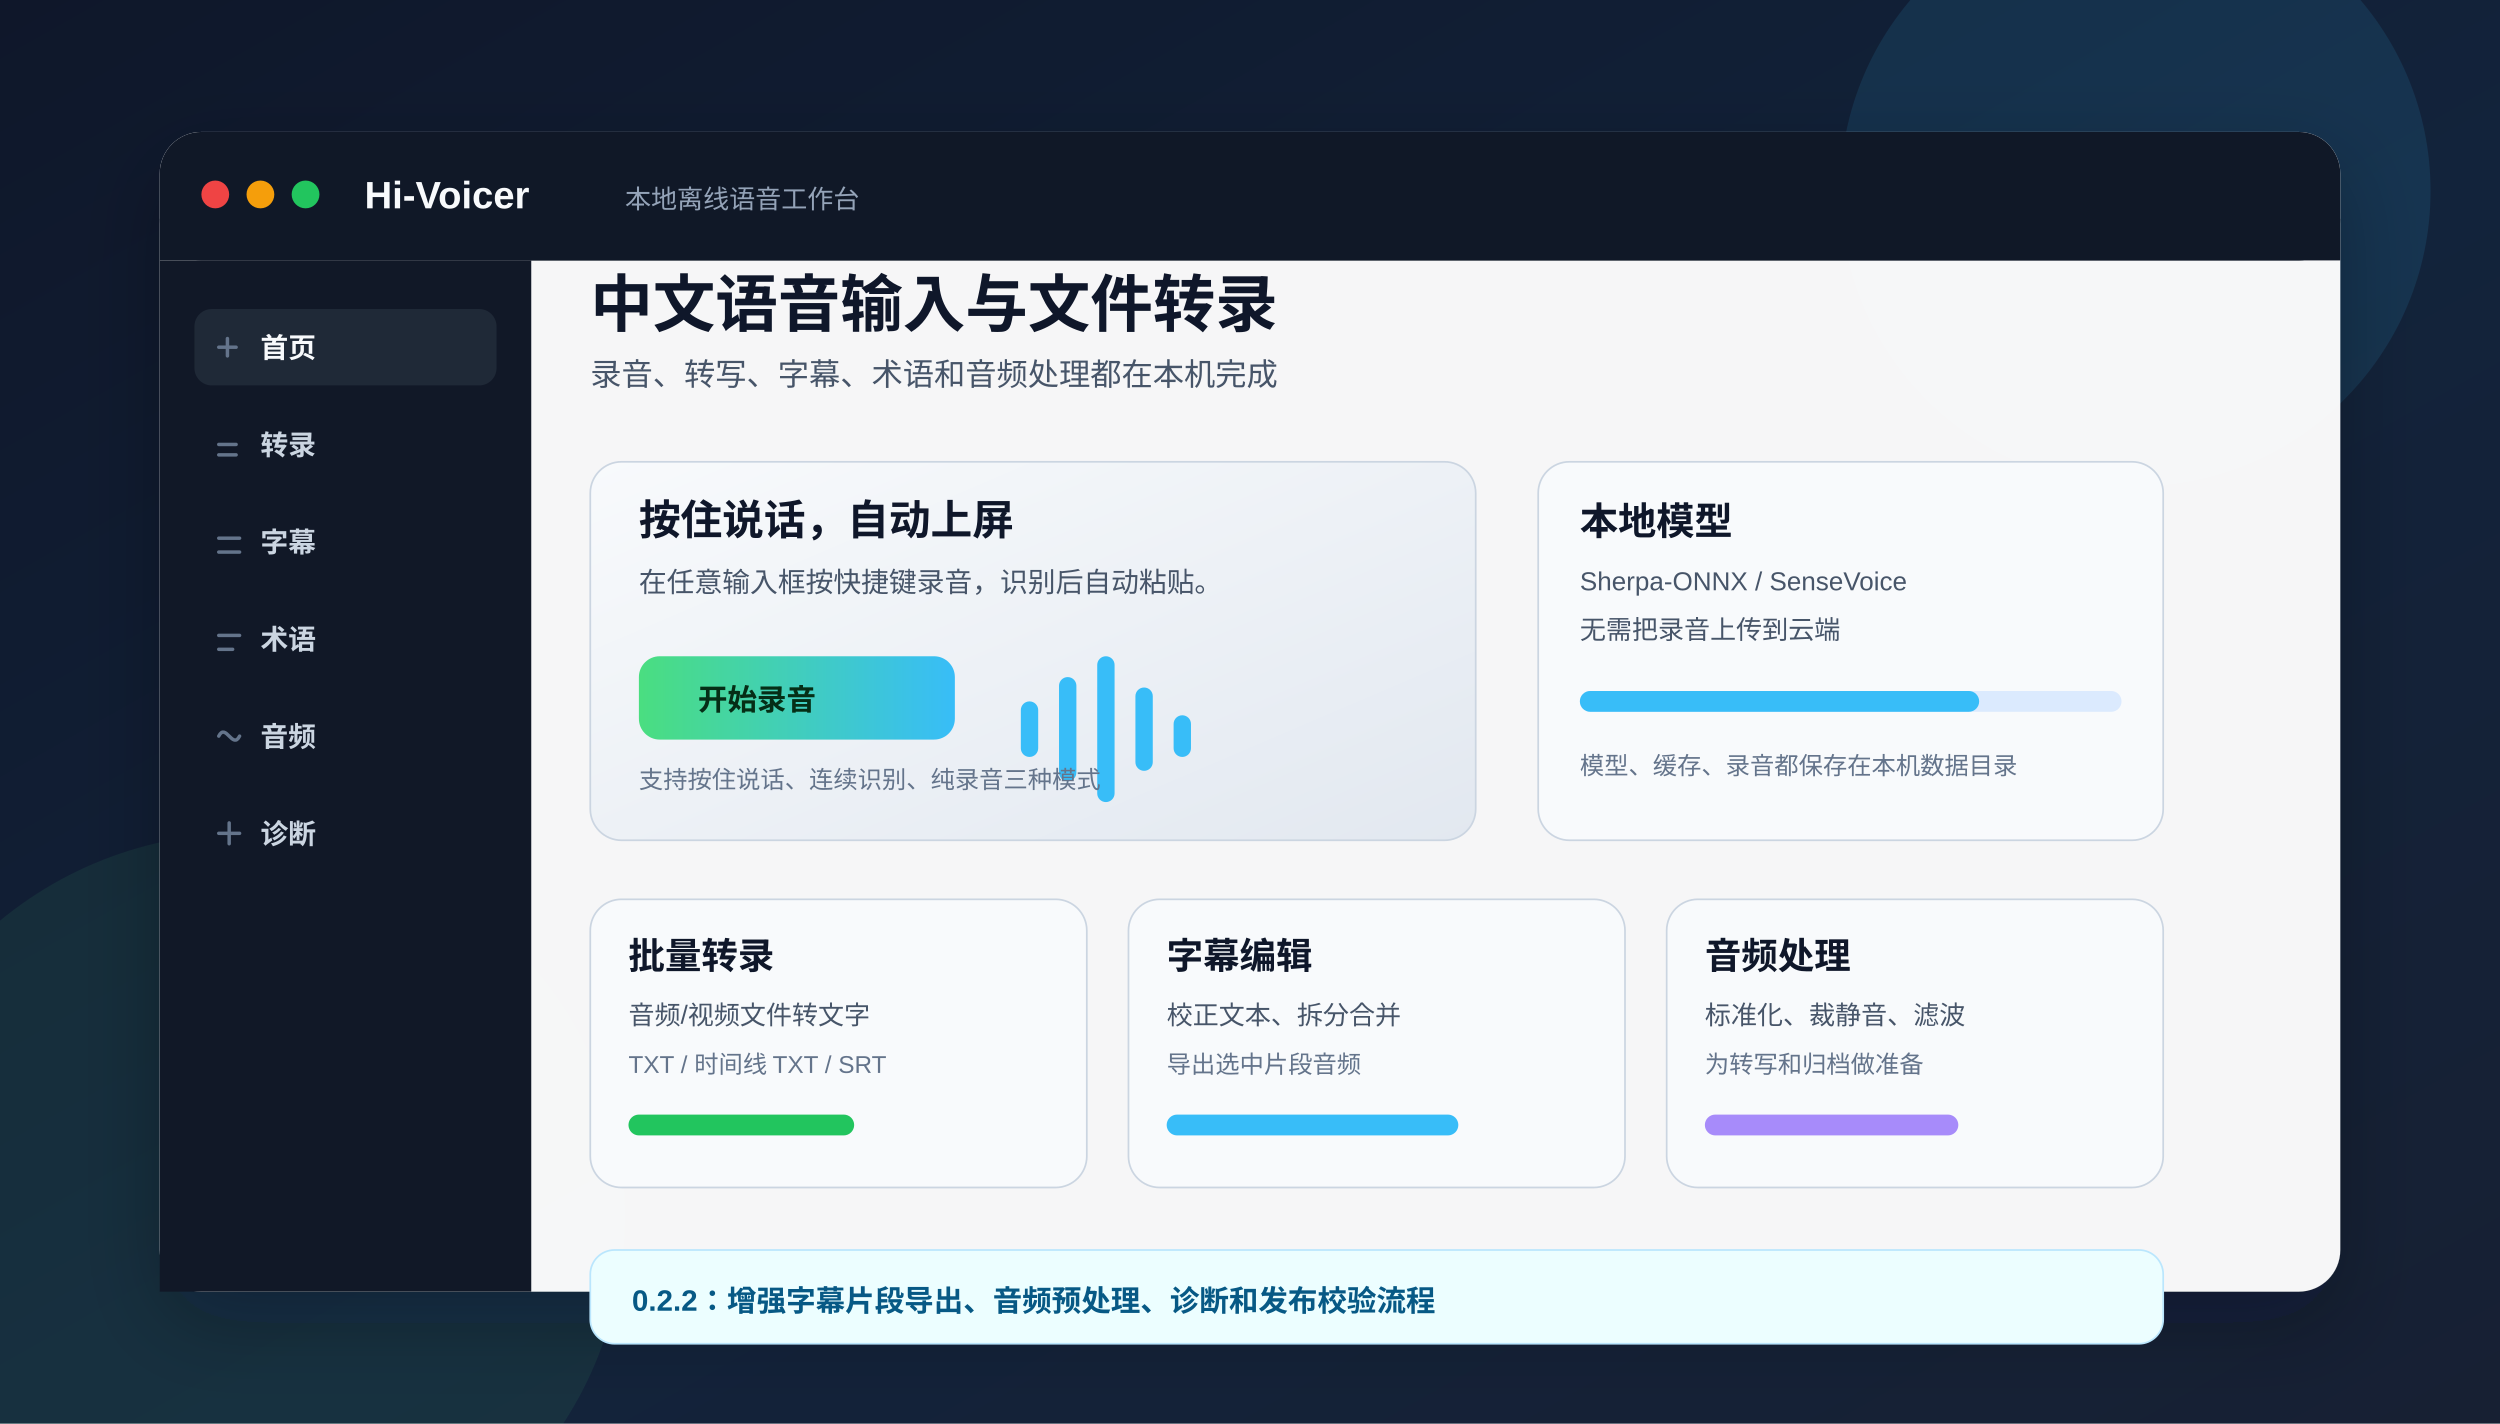
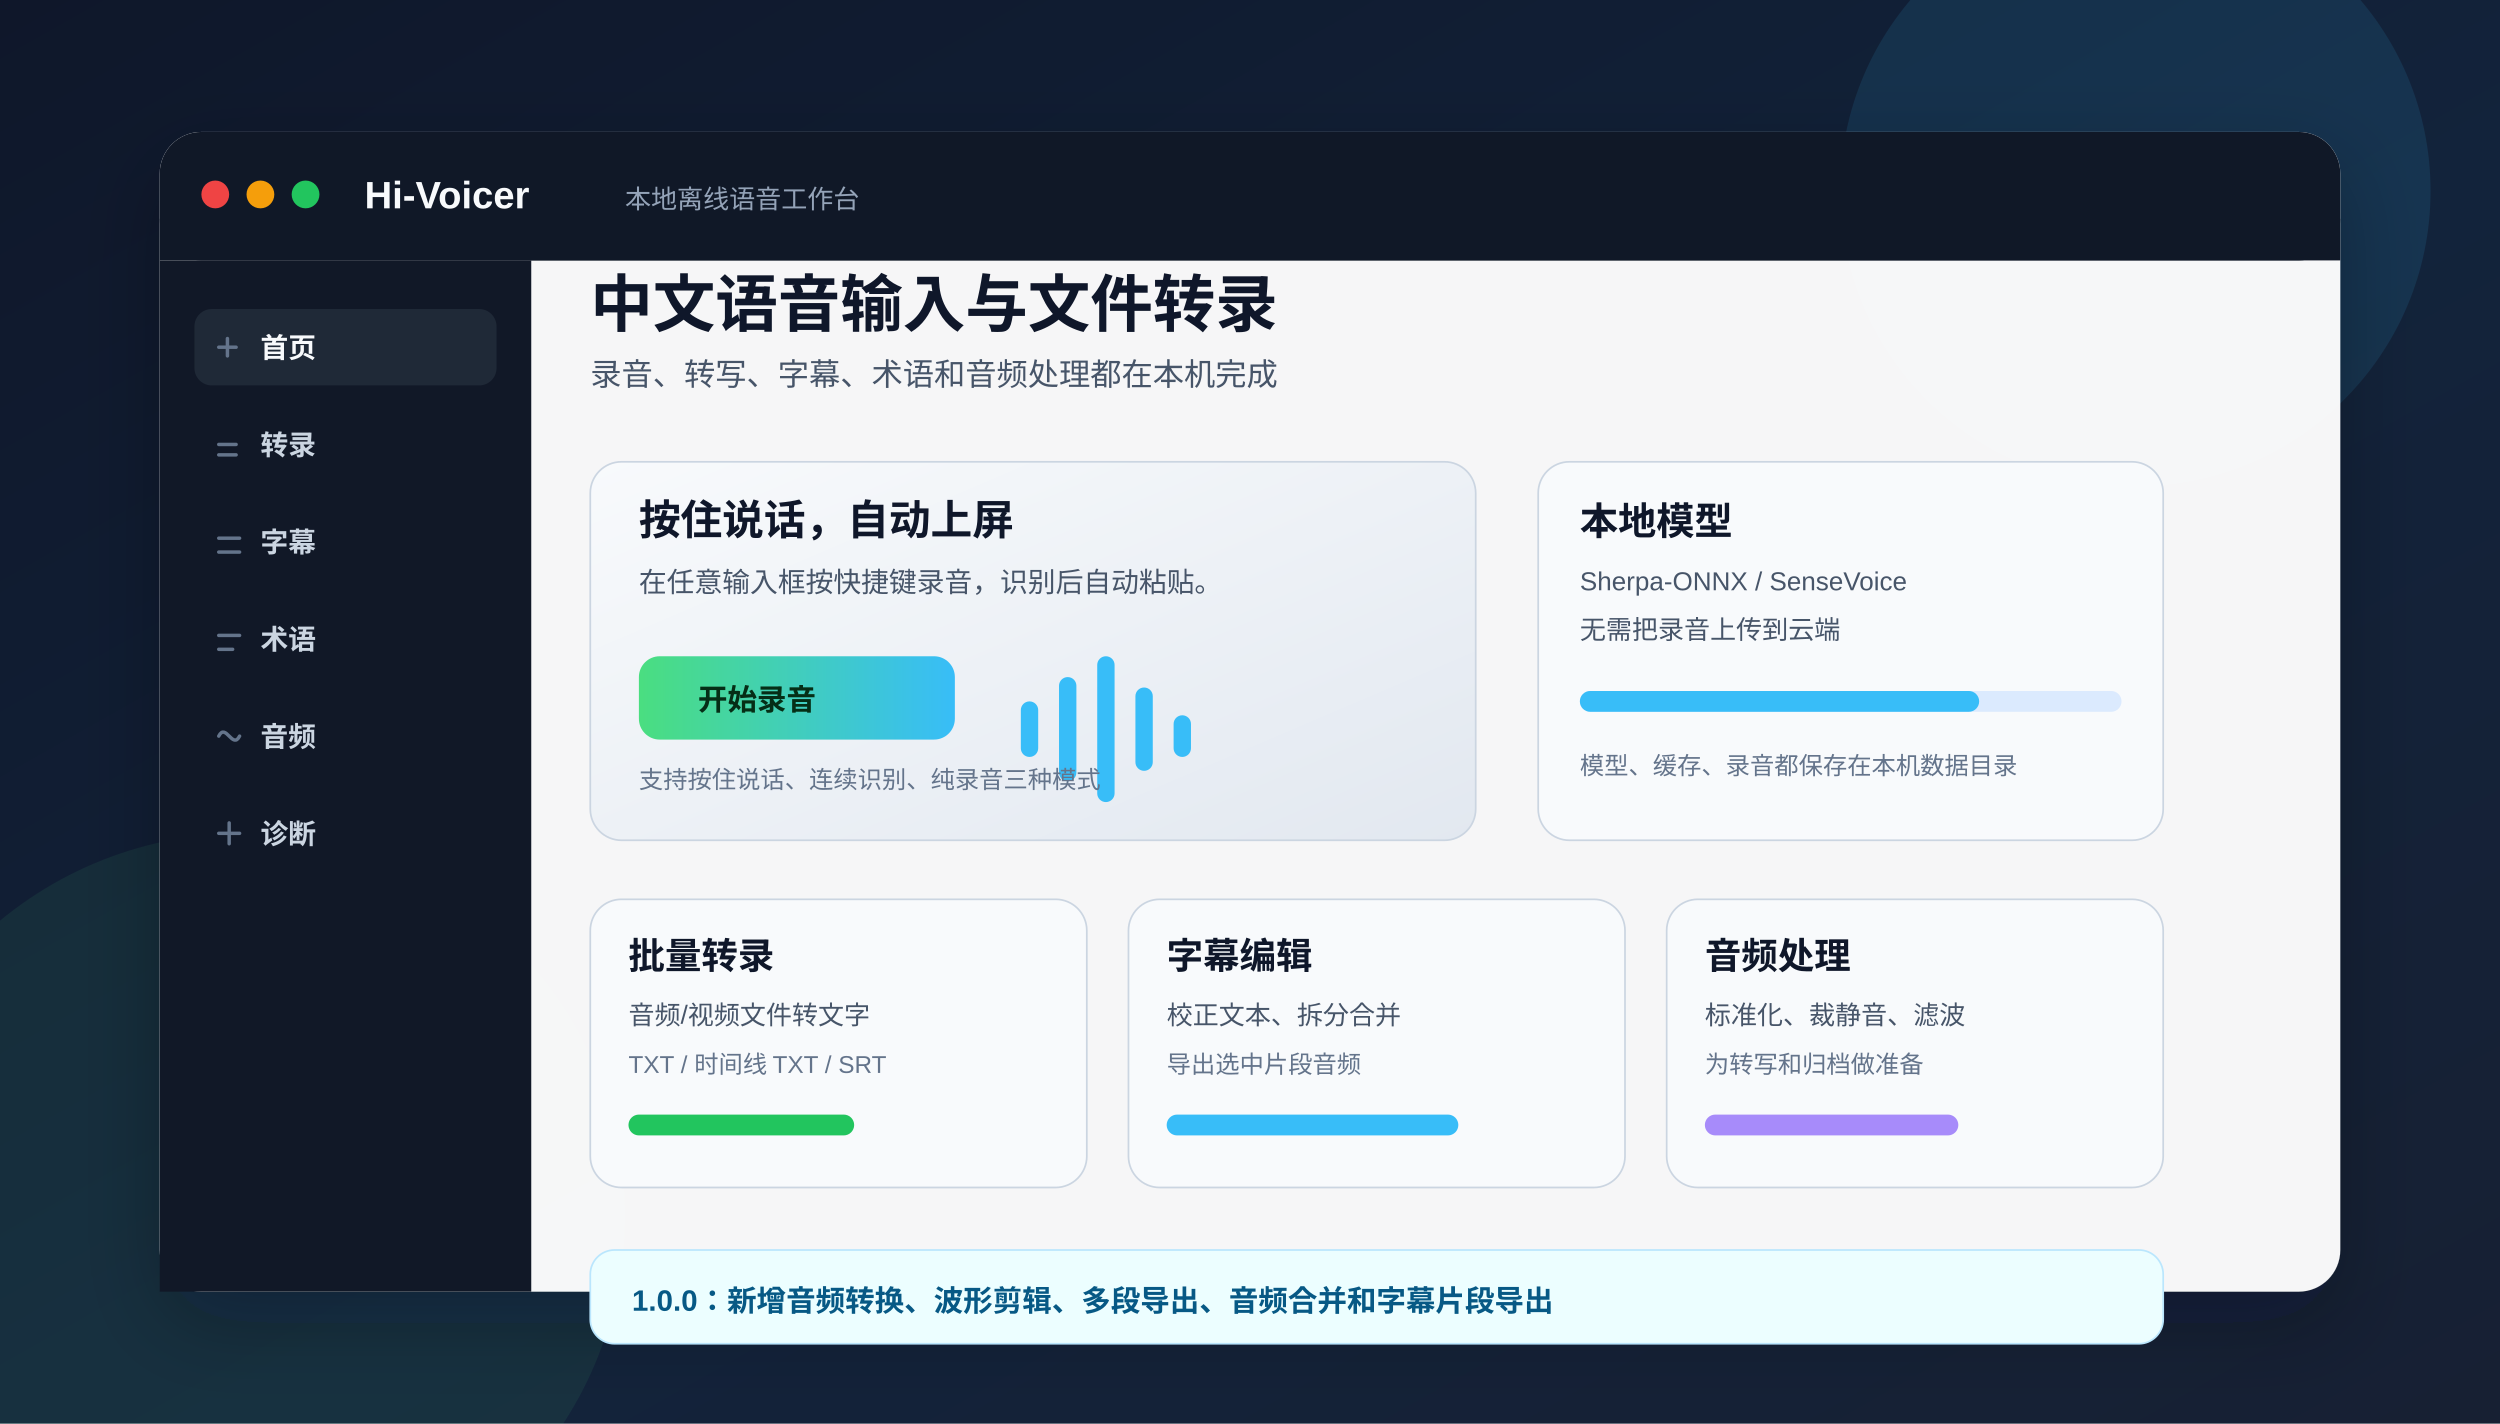
<svg xmlns="http://www.w3.org/2000/svg" width="1440" height="820" viewBox="0 0 1440 820" role="img" aria-labelledby="title desc">
  <defs>
    <linearGradient id="bg" x1="0" y1="0" x2="1" y2="1">
      <stop offset="0" stop-color="#0f172a" />
      <stop offset="0.55" stop-color="#12233b" />
      <stop offset="1" stop-color="#172033" />
    </linearGradient>
    <linearGradient id="accent" x1="0" y1="0" x2="1" y2="0">
      <stop offset="0" stop-color="#4ade80" />
      <stop offset="1" stop-color="#38bdf8" />
    </linearGradient>
    <linearGradient id="panel" x1="0" y1="0" x2="1" y2="1">
      <stop offset="0" stop-color="#f8fafc" />
      <stop offset="1" stop-color="#e2e8f0" />
    </linearGradient>
    <filter id="shadow" x="-20%" y="-20%" width="140%" height="140%">
      <feDropShadow dx="0" dy="18" stdDeviation="24" flood-color="#020617" flood-opacity="0.28" />
    </filter>
  </defs>
  <rect width="1440" height="820" fill="url(#bg)" />
  <circle cx="1230" cy="110" r="170" fill="#38bdf8" opacity="0.11" />
  <circle cx="140" cy="700" r="220" fill="#4ade80" opacity="0.08" />
  <g transform="translate(92 76)">
    <rect x="0" y="0" width="1256" height="668" rx="24" fill="#ffffff" opacity="0.96" filter="url(#shadow)" />
    <rect x="0" y="0" width="1256" height="74" rx="24" fill="#101827" />
    <rect x="0" y="50" width="1256" height="24" fill="#101827" />
    <circle cx="32" cy="36" r="8" fill="#ef4444" />
    <circle cx="58" cy="36" r="8" fill="#f59e0b" />
    <circle cx="84" cy="36" r="8" fill="#22c55e" />
    <text x="118" y="44" fill="#f8fafc" font-family="Segoe UI, Microsoft YaHei, Arial, sans-serif" font-size="22" font-weight="700">Hi-Voicer</text>
    <text x="268" y="44" fill="#94a3b8" font-family="Segoe UI, Microsoft YaHei, Arial, sans-serif" font-size="15">本地离线语音工作台</text>
    <g transform="translate(0 74)">
      <rect width="214" height="594" fill="#111827" />
      <g font-family="Segoe UI, Microsoft YaHei, Arial, sans-serif" font-size="16" font-weight="600">
        <rect x="20" y="28" width="174" height="44" rx="10" fill="#1f2937" />
        <text x="58" y="56" fill="#f8fafc">首页</text>
        <text x="58" y="112" fill="#cbd5e1">转录</text>
        <text x="58" y="168" fill="#cbd5e1">字幕</text>
        <text x="58" y="224" fill="#cbd5e1">术语</text>
        <text x="58" y="280" fill="#cbd5e1">音频</text>
        <text x="58" y="336" fill="#cbd5e1">诊断</text>
      </g>
      <g fill="none" stroke="#64748b" stroke-width="2" stroke-linecap="round">
        <path d="M34 50h10m-5-5v10" />
        <path d="M34 106h10m-10 6h10" />
        <path d="M34 160h12m-12 8h12" />
        <path d="M34 216h12m-12 8h8" />
        <path d="M34 274c4-8 8 8 12 0" />
        <path d="M34 330h12m-6-6v12" />
      </g>
    </g>
    <g transform="translate(248 112)" font-family="Segoe UI, Microsoft YaHei, Arial, sans-serif">
      <text x="0" y="0" fill="#0f172a" font-size="36" font-weight="800">中文语音输入与文件转录</text>
      <text x="0" y="34" fill="#475569" font-size="18">录音、转写、字幕、术语和音频处理都在本机完成</text>
      <g transform="translate(0 78)">
        <rect width="510" height="218" rx="18" fill="url(#panel)" stroke="#cbd5e1" />
        <text x="28" y="42" fill="#0f172a" font-size="24" font-weight="800">按住说话，自动上屏</text>
        <text x="28" y="75" fill="#475569" font-size="16">在任意输入框按快捷键录音，识别后自动粘贴。</text>
        <rect x="28" y="112" width="182" height="48" rx="12" fill="url(#accent)" />
        <text x="62" y="143" fill="#052e16" font-size="17" font-weight="800">开始录音</text>
        <g transform="translate(248 112)" fill="#38bdf8">
          <rect x="0" y="26" width="10" height="32" rx="5" />
          <rect x="22" y="12" width="10" height="60" rx="5" />
          <rect x="44" y="0" width="10" height="84" rx="5" />
          <rect x="66" y="18" width="10" height="48" rx="5" />
          <rect x="88" y="34" width="10" height="24" rx="5" />
        </g>
        <text x="28" y="188" fill="#64748b" font-size="14">支持按住说话、连续识别、纯录音三种模式</text>
      </g>
      <g transform="translate(546 78)">
        <rect width="360" height="218" rx="18" fill="#f8fafc" stroke="#cbd5e1" />
        <text x="24" y="42" fill="#0f172a" font-size="22" font-weight="800">本地模型</text>
        <text x="24" y="74" fill="#475569" font-size="15">Sherpa-ONNX / SenseVoice</text>
        <text x="24" y="102" fill="#475569" font-size="15">无需把录音上传到云端</text>
        <g transform="translate(24 132)">
          <rect width="312" height="12" rx="6" fill="#dbeafe" />
          <rect width="230" height="12" rx="6" fill="#38bdf8" />
          <text x="0" y="48" fill="#64748b" font-size="14">模型、缓存、录音都保存在本机数据目录</text>
        </g>
      </g>
      <g transform="translate(0 330)">
        <rect width="286" height="166" rx="18" fill="#f8fafc" stroke="#cbd5e1" />
        <text x="22" y="40" fill="#0f172a" font-size="21" font-weight="800">批量转录</text>
        <text x="22" y="72" fill="#475569" font-size="15">音频/视频文件转文字</text>
        <text x="22" y="100" fill="#64748b" font-size="14">TXT / 时间线 TXT / SRT</text>
        <rect x="22" y="124" width="130" height="12" rx="6" fill="#22c55e" />
      </g>
      <g transform="translate(310 330)">
        <rect width="286" height="166" rx="18" fill="#f8fafc" stroke="#cbd5e1" />
        <text x="22" y="40" fill="#0f172a" font-size="21" font-weight="800">字幕编辑</text>
        <text x="22" y="72" fill="#475569" font-size="15">校正文本、拆分合并</text>
        <text x="22" y="100" fill="#64748b" font-size="14">导出选中片段音频</text>
        <rect x="22" y="124" width="168" height="12" rx="6" fill="#38bdf8" />
      </g>
      <g transform="translate(620 330)">
        <rect width="286" height="166" rx="18" fill="#f8fafc" stroke="#cbd5e1" />
        <text x="22" y="40" fill="#0f172a" font-size="21" font-weight="800">音频处理</text>
        <text x="22" y="72" fill="#475569" font-size="15">标准化、裁静音、滤波</text>
        <text x="22" y="100" fill="#64748b" font-size="14">为转写和归档做准备</text>
        <rect x="22" y="124" width="146" height="12" rx="6" fill="#a78bfa" />
      </g>
      <g transform="translate(0 532)">
        <rect width="906" height="54" rx="14" fill="#ecfeff" stroke="#bae6fd" />
-         <text x="24" y="35" fill="#075985" font-size="17" font-weight="700">0.2.2：增强字幕片段导出、音频预处理、诊断和发布校验流程</text>
+         <text x="24" y="35" fill="#075985" font-size="17" font-weight="700">1.0.0：新增音频转换、波形剪辑、多段导出、音频合并和字幕片段导出</text>
      </g>
    </g>
  </g>
</svg>
